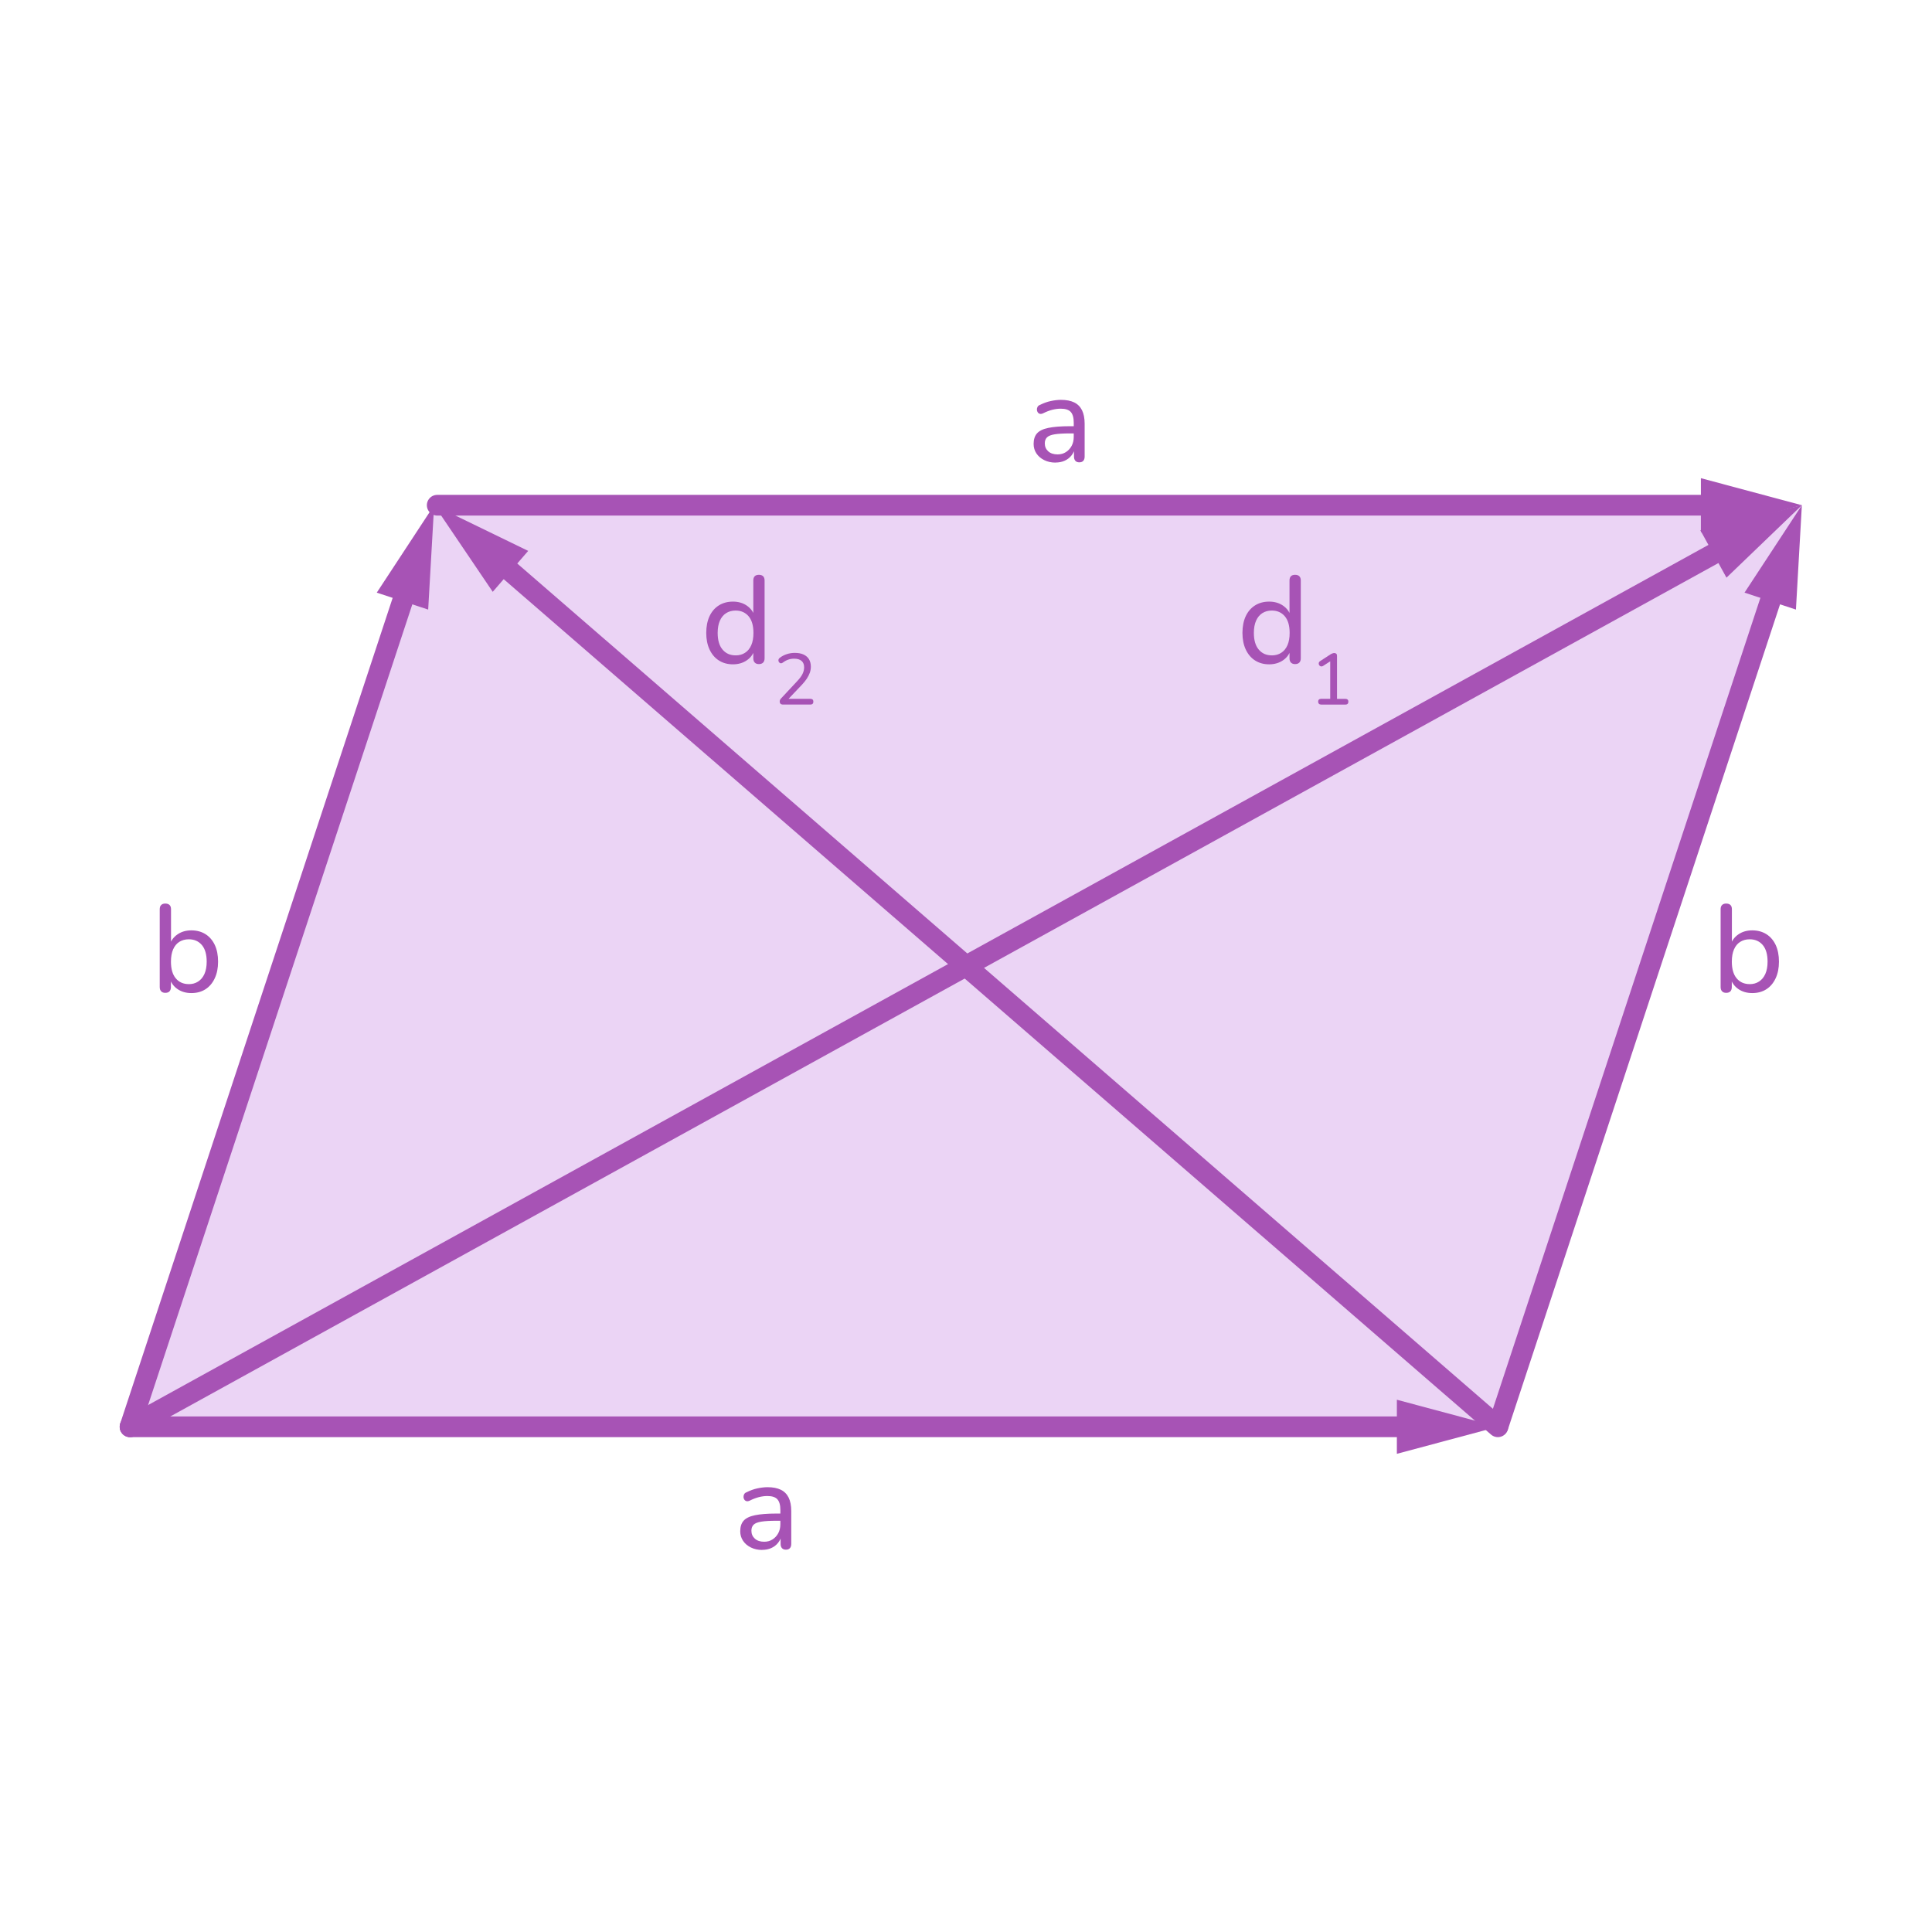
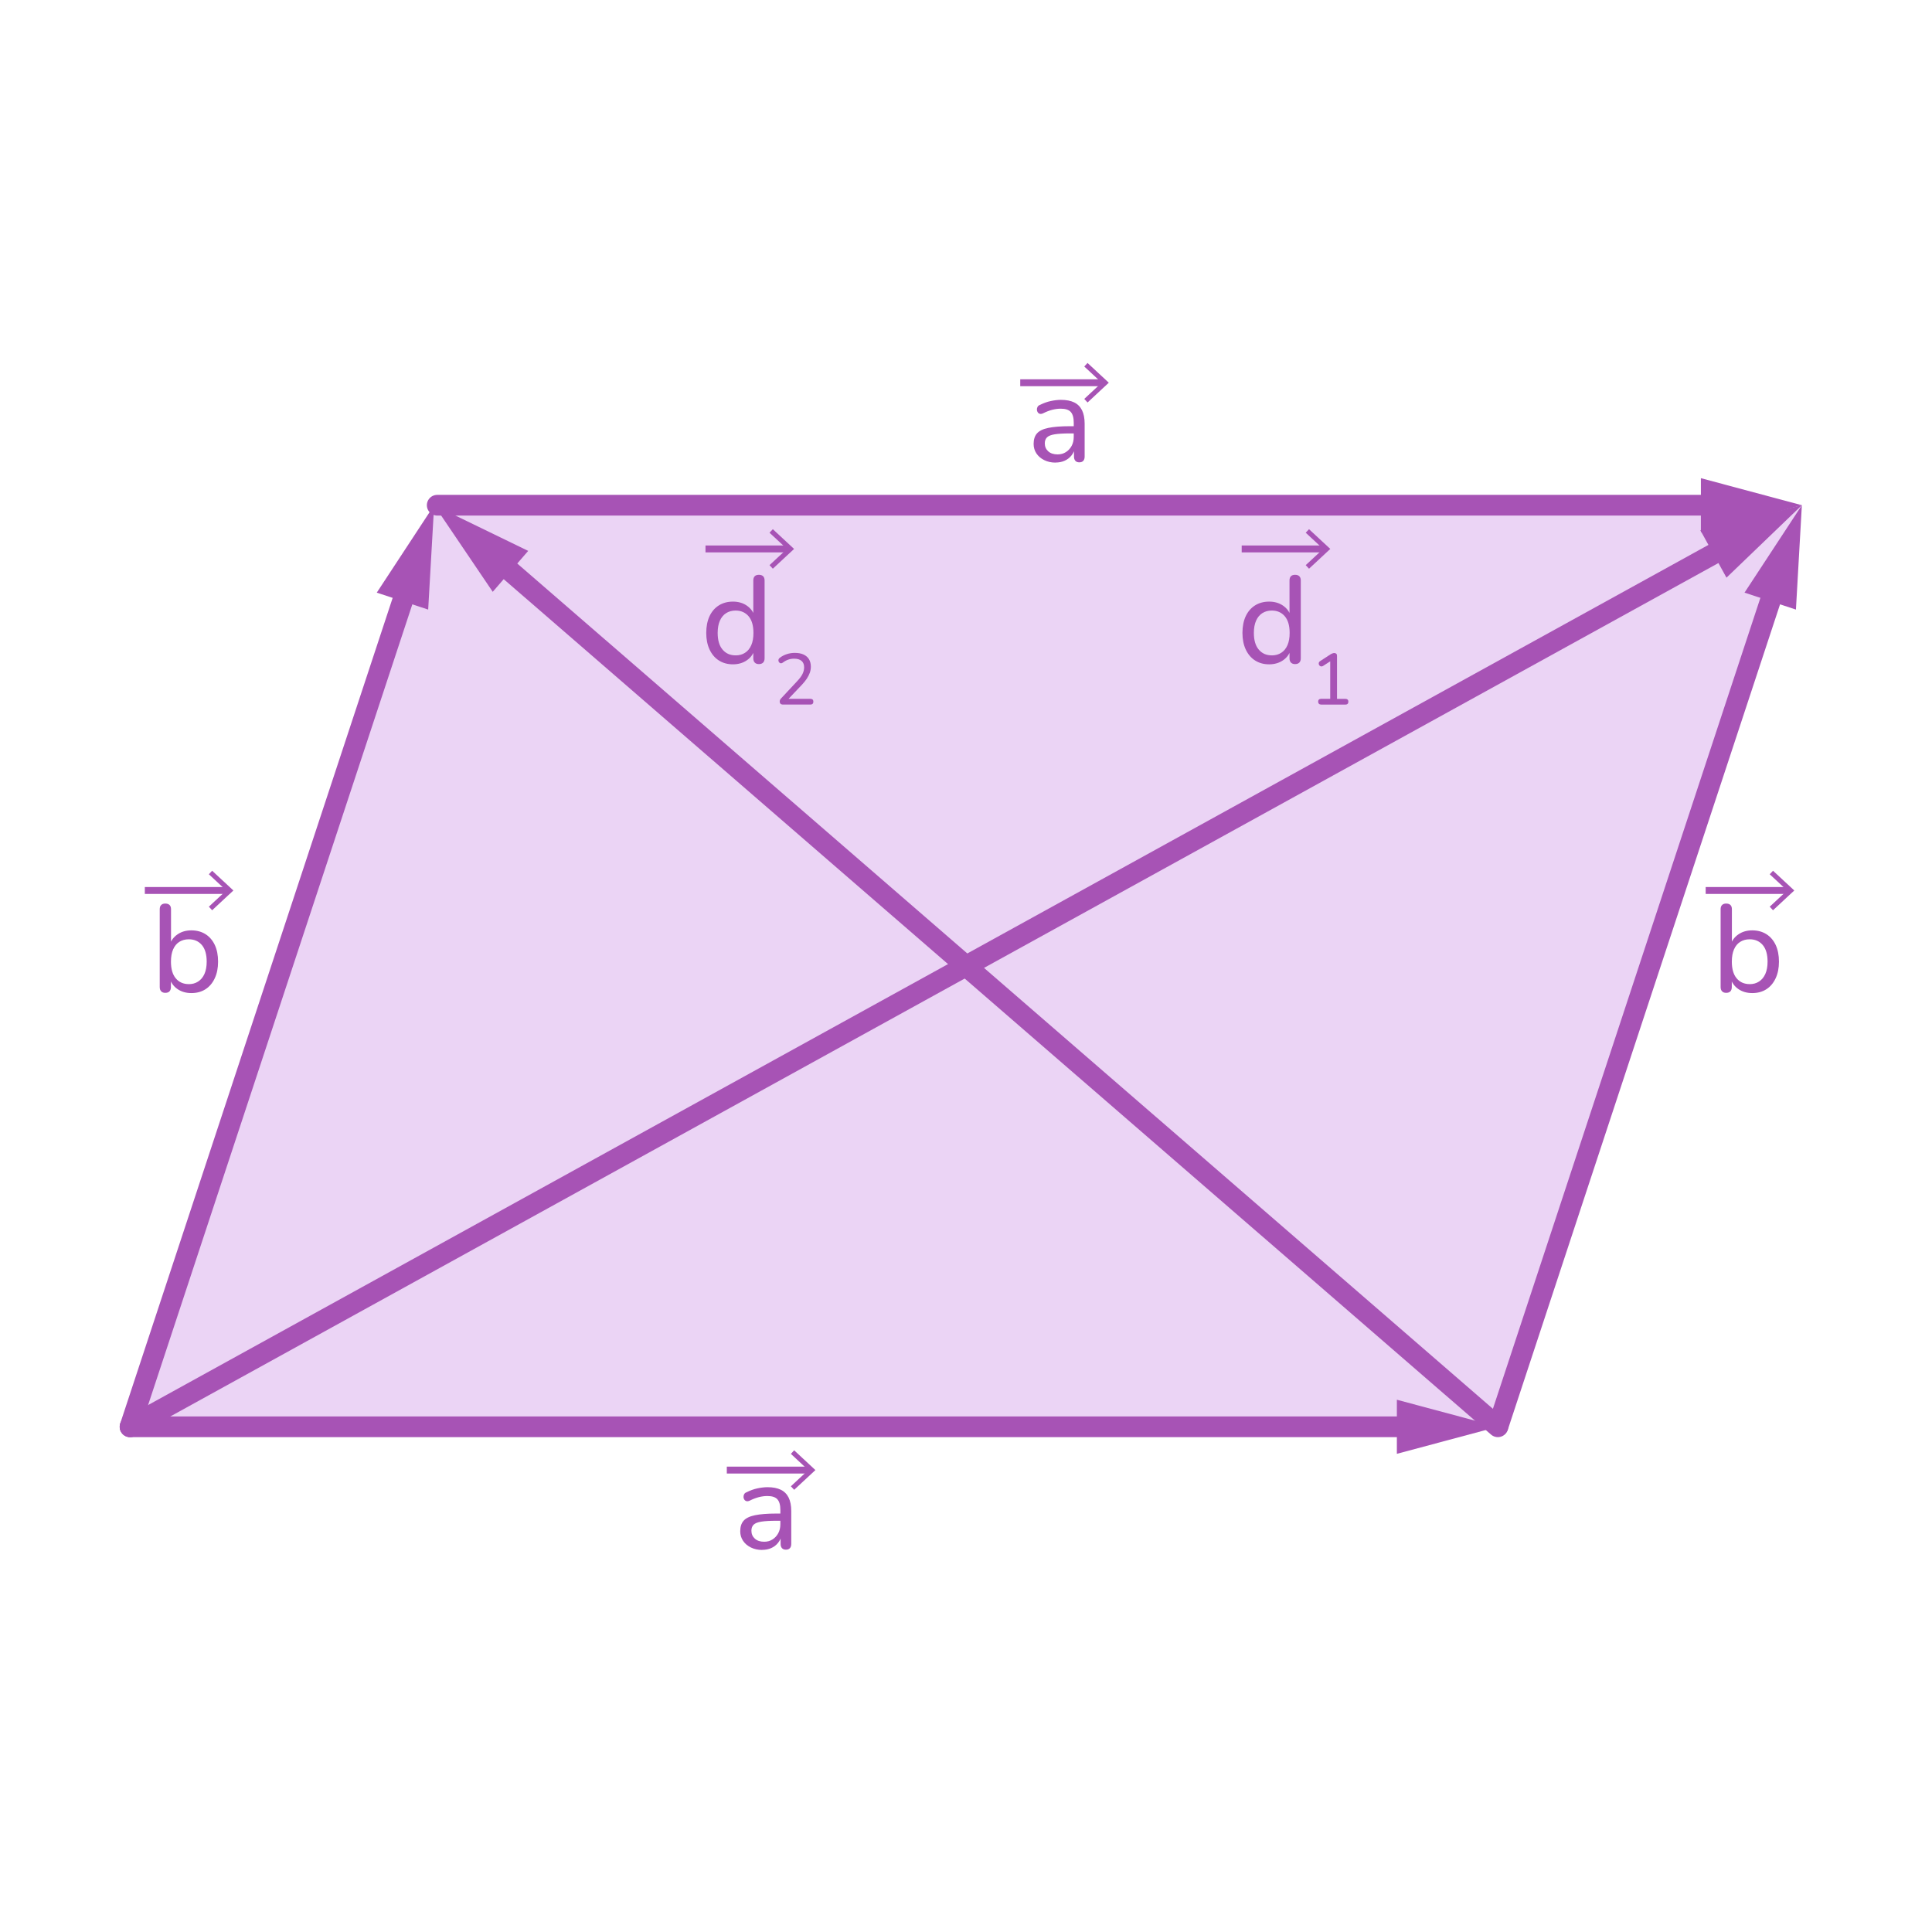
<svg xmlns="http://www.w3.org/2000/svg" id="Design" width="560" height="560" viewBox="0 0 560 560">
  <defs>
    <style>
      .cls-1 {
        fill: #a753b5;
      }

      .cls-2 {
+         stroke-width: 2px;
+       }
+ 
+       .cls-2, .cls-3 {
        fill: none;
        stroke: #a753b5;
+         stroke-miterlimit: 10;
+       }
+ 
+       .cls-3 {
        stroke-linecap: round;
-         stroke-miterlimit: 10;
        stroke-width: 6px;
      }

-       .cls-3 {
+       .cls-4 {
        fill: #bb70de;
        opacity: .3;
      }
    </style>
  </defs>
-   <polygon class="cls-3" points="434.16 413.56 37.72 413.56 125.84 146.44 522.28 146.44 434.16 413.56" />
+   <polygon class="cls-4" points="434.16 413.56 37.72 413.56 125.84 146.44 522.28 146.44 434.16 413.56" />
  <g>
    <path class="cls-1" d="M212.45,192.56c-1.54,0-2.89-.37-4.05-1.1-1.16-.73-2.07-1.79-2.72-3.17-.65-1.38-.97-2.99-.97-4.84s.32-3.49,.95-4.84c.64-1.36,1.54-2.4,2.7-3.13s2.53-1.1,4.09-1.1,2.9,.39,4.03,1.17c1.13,.78,1.88,1.82,2.27,3.11h-.4v-10.4c0-.55,.14-.97,.41-1.24s.68-.41,1.21-.41,.94,.14,1.22,.41c.29,.28,.43,.69,.43,1.24v22.54c0,.55-.14,.97-.43,1.26-.29,.29-.7,.43-1.22,.43s-.9-.14-1.19-.43-.43-.71-.43-1.26v-3.28l.4,.65c-.36,1.34-1.11,2.41-2.25,3.2-1.14,.79-2.49,1.19-4.05,1.19Zm.76-2.59c1.06,0,1.97-.25,2.75-.76,.78-.5,1.38-1.24,1.8-2.2s.63-2.15,.63-3.56c0-2.11-.47-3.72-1.4-4.82-.94-1.1-2.2-1.66-3.78-1.66-1.03,0-1.94,.25-2.72,.74-.78,.49-1.39,1.22-1.82,2.18s-.65,2.15-.65,3.56c0,2.11,.47,3.73,1.42,4.84,.95,1.12,2.2,1.67,3.76,1.67Z" />
    <path class="cls-1" d="M226.99,204.22c-.34,0-.58-.08-.75-.24-.16-.16-.24-.38-.24-.66,0-.17,.04-.34,.13-.5,.08-.17,.21-.34,.38-.5l4.6-4.93c.7-.74,1.2-1.43,1.51-2.06,.31-.63,.46-1.27,.46-1.91,0-.81-.25-1.43-.75-1.86s-1.22-.64-2.17-.64c-.59,0-1.15,.09-1.69,.28-.54,.19-1.07,.48-1.58,.87-.2,.14-.38,.2-.55,.19s-.31-.08-.43-.2c-.12-.12-.2-.26-.25-.42s-.05-.33,.01-.51c.06-.18,.17-.34,.36-.46,.57-.45,1.24-.8,1.99-1.05s1.53-.38,2.33-.38c1.01,0,1.86,.16,2.55,.47,.69,.32,1.22,.77,1.58,1.36,.36,.6,.55,1.32,.55,2.17,0,.59-.1,1.17-.29,1.73-.2,.57-.49,1.14-.87,1.73-.39,.59-.88,1.2-1.48,1.83l-4.37,4.6v-.57h6.88c.28,0,.49,.07,.64,.21,.15,.14,.22,.34,.22,.61s-.07,.47-.22,.62c-.15,.15-.36,.22-.64,.22h-7.91Z" />
  </g>
  <path class="cls-1" d="M220.9,449.26c-1.2,0-2.29-.24-3.26-.72-.97-.48-1.73-1.13-2.27-1.94-.54-.82-.81-1.73-.81-2.74,0-1.3,.32-2.32,.97-3.06,.65-.74,1.74-1.28,3.28-1.6,1.54-.32,3.6-.49,6.19-.49h1.69v2.09h-1.62c-1.85,0-3.31,.08-4.37,.25s-1.82,.46-2.25,.88c-.43,.42-.65,1-.65,1.75,0,.94,.33,1.7,.99,2.3,.66,.6,1.57,.9,2.72,.9,.91,0,1.72-.22,2.41-.67,.7-.44,1.25-1.04,1.66-1.8,.41-.76,.61-1.63,.61-2.61v-4.14c0-1.42-.29-2.44-.86-3.08-.58-.64-1.55-.95-2.92-.95-.79,0-1.61,.11-2.45,.32-.84,.22-1.72,.55-2.63,1.01-.36,.17-.67,.22-.94,.16-.26-.06-.47-.2-.63-.43-.16-.23-.24-.48-.25-.76-.01-.28,.05-.55,.18-.81s.37-.46,.7-.58c1.06-.53,2.11-.91,3.15-1.13s2.02-.34,2.93-.34c1.56,0,2.84,.25,3.85,.74,1.01,.49,1.76,1.25,2.27,2.27,.5,1.02,.76,2.32,.76,3.91v9.5c0,.55-.13,.97-.4,1.26-.26,.29-.65,.43-1.15,.43s-.86-.14-1.13-.43-.41-.71-.41-1.26v-2.56h.32c-.19,.89-.55,1.66-1.08,2.3-.53,.65-1.18,1.15-1.96,1.49-.78,.35-1.66,.52-2.65,.52Z" />
  <path class="cls-1" d="M305.94,134.09c-1.2,0-2.29-.24-3.26-.72-.97-.48-1.73-1.13-2.27-1.94-.54-.82-.81-1.73-.81-2.74,0-1.3,.32-2.32,.97-3.06,.65-.74,1.74-1.28,3.28-1.6,1.54-.32,3.6-.49,6.19-.49h1.69v2.09h-1.62c-1.85,0-3.31,.08-4.37,.25s-1.82,.46-2.25,.88c-.43,.42-.65,1-.65,1.75,0,.94,.33,1.7,.99,2.3,.66,.6,1.57,.9,2.72,.9,.91,0,1.72-.22,2.41-.67,.7-.44,1.25-1.04,1.66-1.8,.41-.76,.61-1.63,.61-2.61v-4.14c0-1.42-.29-2.44-.86-3.08-.58-.64-1.55-.95-2.92-.95-.79,0-1.61,.11-2.45,.32-.84,.22-1.72,.55-2.63,1.01-.36,.17-.67,.22-.94,.16-.26-.06-.47-.2-.63-.43-.16-.23-.24-.48-.25-.76-.01-.28,.05-.55,.18-.81s.37-.46,.7-.58c1.06-.53,2.11-.91,3.15-1.13s2.02-.34,2.93-.34c1.56,0,2.84,.25,3.85,.74,1.01,.49,1.76,1.25,2.27,2.27,.5,1.02,.76,2.32,.76,3.91v9.5c0,.55-.13,.97-.4,1.26-.26,.29-.65,.43-1.15,.43s-.86-.14-1.13-.43-.41-.71-.41-1.26v-2.56h.32c-.19,.89-.55,1.66-1.08,2.3-.53,.65-1.18,1.15-1.96,1.49-.78,.35-1.66,.52-2.65,.52Z" />
  <path class="cls-1" d="M507.91,287.85c-1.58,0-2.94-.4-4.07-1.19s-1.88-1.86-2.27-3.2l.4-.54v3.17c0,.55-.14,.97-.41,1.26-.28,.29-.68,.43-1.21,.43s-.9-.14-1.19-.43-.43-.71-.43-1.26v-22.54c0-.55,.14-.97,.43-1.24,.29-.28,.68-.41,1.19-.41s.94,.14,1.22,.41c.29,.28,.43,.69,.43,1.24v10.4h-.4c.38-1.3,1.14-2.33,2.27-3.11,1.13-.78,2.47-1.17,4.03-1.17s2.92,.37,4.09,1.1c1.16,.73,2.06,1.78,2.7,3.13,.63,1.36,.95,2.97,.95,4.84s-.32,3.46-.97,4.84c-.65,1.38-1.55,2.44-2.7,3.17-1.15,.73-2.51,1.1-4.07,1.1Zm-.76-2.59c1.03,0,1.94-.25,2.72-.76,.78-.5,1.39-1.24,1.82-2.2,.43-.96,.65-2.15,.65-3.56,0-2.11-.47-3.72-1.4-4.82-.94-1.1-2.2-1.66-3.78-1.66-1.06,0-1.97,.25-2.75,.74-.78,.49-1.38,1.22-1.8,2.18s-.63,2.15-.63,3.56c0,2.11,.47,3.73,1.4,4.84,.94,1.12,2.2,1.67,3.78,1.67Z" />
  <path class="cls-1" d="M55.48,287.85c-1.58,0-2.94-.4-4.07-1.19-1.13-.79-1.88-1.86-2.27-3.2l.4-.54v3.17c0,.55-.14,.97-.41,1.26-.28,.29-.68,.43-1.21,.43s-.9-.14-1.19-.43-.43-.71-.43-1.26v-22.54c0-.55,.14-.97,.43-1.24,.29-.28,.68-.41,1.19-.41s.94,.14,1.22,.41c.29,.28,.43,.69,.43,1.24v10.4h-.4c.38-1.3,1.14-2.33,2.27-3.11,1.13-.78,2.47-1.17,4.03-1.17s2.92,.37,4.09,1.1c1.16,.73,2.06,1.78,2.7,3.13,.64,1.36,.95,2.97,.95,4.84s-.32,3.46-.97,4.84c-.65,1.38-1.55,2.44-2.7,3.17-1.15,.73-2.51,1.1-4.07,1.1Zm-.76-2.59c1.03,0,1.94-.25,2.72-.76,.78-.5,1.39-1.24,1.82-2.2s.65-2.15,.65-3.56c0-2.11-.47-3.72-1.4-4.82-.94-1.1-2.2-1.66-3.78-1.66-1.06,0-1.97,.25-2.75,.74-.78,.49-1.38,1.22-1.8,2.18-.42,.96-.63,2.15-.63,3.56,0,2.11,.47,3.73,1.4,4.84,.94,1.12,2.2,1.67,3.78,1.67Z" />
  <g>
    <path class="cls-1" d="M367.87,192.56c-1.54,0-2.89-.37-4.05-1.1-1.16-.73-2.07-1.79-2.72-3.17-.65-1.38-.97-2.99-.97-4.84s.32-3.49,.95-4.84c.64-1.36,1.54-2.4,2.7-3.13s2.53-1.1,4.09-1.1,2.9,.39,4.03,1.17c1.13,.78,1.88,1.82,2.27,3.11h-.4v-10.4c0-.55,.14-.97,.41-1.24s.68-.41,1.21-.41,.94,.14,1.22,.41c.29,.28,.43,.69,.43,1.24v22.54c0,.55-.14,.97-.43,1.26-.29,.29-.7,.43-1.22,.43s-.9-.14-1.19-.43-.43-.71-.43-1.26v-3.28l.4,.65c-.36,1.34-1.11,2.41-2.25,3.2-1.14,.79-2.49,1.19-4.05,1.19Zm.76-2.59c1.06,0,1.97-.25,2.75-.76,.78-.5,1.38-1.24,1.8-2.2s.63-2.15,.63-3.56c0-2.11-.47-3.72-1.4-4.82-.94-1.1-2.2-1.66-3.78-1.66-1.03,0-1.94,.25-2.72,.74-.78,.49-1.39,1.22-1.82,2.18-.43,.96-.65,2.15-.65,3.56,0,2.11,.47,3.73,1.42,4.84,.95,1.12,2.2,1.67,3.76,1.67Z" />
    <path class="cls-1" d="M382.93,204.22c-.27,0-.48-.08-.63-.23-.15-.15-.23-.36-.23-.61,0-.27,.08-.47,.23-.61s.36-.21,.63-.21h2.64v-11.52h1.01l-3.06,1.97c-.2,.13-.38,.18-.56,.16-.17-.02-.33-.09-.45-.21s-.21-.26-.25-.43-.03-.34,.03-.51c.06-.17,.2-.32,.41-.43l2.9-1.89c.21-.13,.41-.23,.6-.3,.19-.08,.37-.12,.56-.12,.21,0,.39,.06,.55,.19s.23,.33,.23,.61v12.49h2.43c.28,0,.49,.07,.64,.21,.15,.14,.22,.34,.22,.61s-.07,.47-.22,.62c-.15,.15-.36,.22-.64,.22h-7.03Z" />
  </g>
  <g>
-     <line class="cls-2" x1="143.92" y1="162.1" x2="434.16" y2="413.56" />
+     <line class="cls-3" x1="143.92" y1="162.1" x2="434.16" y2="413.56" />
    <polygon class="cls-1" points="142.82 171.54 125.84 146.44 153.1 159.68 142.82 171.54" />
  </g>
  <g>
-     <line class="cls-2" x1="37.72" y1="413.56" x2="501.33" y2="157.99" />
+     <line class="cls-3" x1="37.72" y1="413.56" x2="501.33" y2="157.99" />
    <polygon class="cls-1" points="500.43 167.44 522.28 146.44 492.86 153.7 500.43 167.44" />
  </g>
  <g>
-     <line class="cls-2" x1="514.78" y1="169.16" x2="434.24" y2="413.34" />
+     <line class="cls-3" x1="514.78" y1="169.16" x2="434.24" y2="413.34" />
    <polygon class="cls-1" points="505.66 171.78 522.28 146.44 520.56 176.69 505.66 171.78" />
  </g>
  <g>
-     <line class="cls-2" x1="126.73" y1="146.44" x2="498.36" y2="146.44" />
+     <line class="cls-3" x1="126.73" y1="146.44" x2="498.36" y2="146.44" />
    <polygon class="cls-1" points="493.01 154.28 522.28 146.44 493.01 138.6 493.01 154.28" />
  </g>
  <g>
-     <line class="cls-2" x1="410.24" y1="413.56" x2="37.7" y2="413.56" />
+     <line class="cls-3" x1="410.24" y1="413.56" x2="37.7" y2="413.56" />
    <polygon class="cls-1" points="404.89 405.72 434.16 413.56 404.89 421.4 404.89 405.72" />
  </g>
  <g>
-     <line class="cls-2" x1="37.69" y1="413.56" x2="118.34" y2="169.16" />
+     <line class="cls-3" x1="37.69" y1="413.56" x2="118.34" y2="169.16" />
    <polygon class="cls-1" points="124.11 176.69 125.84 146.44 109.21 171.78 124.11 176.69" />
  </g>
+   <g>
+     <line class="cls-2" x1="384.07" y1="159.11" x2="359.91" y2="159.11" />
+     <polygon class="cls-1" points="379.43 153.39 378.47 154.41 383.53 159.11 378.47 163.81 379.43 164.84 385.59 159.11 379.43 153.39" />
+   </g>
+   <g>
+     <line class="cls-2" x1="234.83" y1="426.11" x2="210.67" y2="426.11" />
+     <polygon class="cls-1" points="230.19 420.38 229.24 421.41 234.29 426.11 229.24 430.81 230.19 431.83 236.35 426.11 230.19 420.38" />
+   </g>
+   <g>
+     <line class="cls-2" x1="518.56" y1="258.11" x2="494.4" y2="258.11" />
+     <polygon class="cls-1" points="513.92 252.39 512.96 253.41 518.02 258.11 512.96 262.81 513.92 263.84 520.08 258.11 513.92 252.39" />
+   </g>
+   <g>
+     <line class="cls-2" x1="228.65" y1="159.11" x2="204.49" y2="159.11" />
+     <polygon class="cls-1" points="224.01 153.39 223.05 154.41 228.11 159.11 223.05 163.81 224.01 164.84 230.17 159.11 224.01 153.39" />
+   </g>
+   <g>
+     <line class="cls-2" x1="66.13" y1="258.11" x2="41.98" y2="258.11" />
+     <polygon class="cls-1" points="61.49 252.39 60.54 253.41 65.59 258.11 60.54 262.81 61.49 263.84 67.65 258.11 61.49 252.39" />
+   </g>
+   <g>
+     <line class="cls-2" x1="319.87" y1="110.94" x2="295.72" y2="110.94" />
+     <polygon class="cls-1" points="315.23 105.21 314.28 106.23 319.33 110.93 314.28 115.63 315.23 116.66 321.39 110.93 315.23 105.21" />
+   </g>
</svg>
